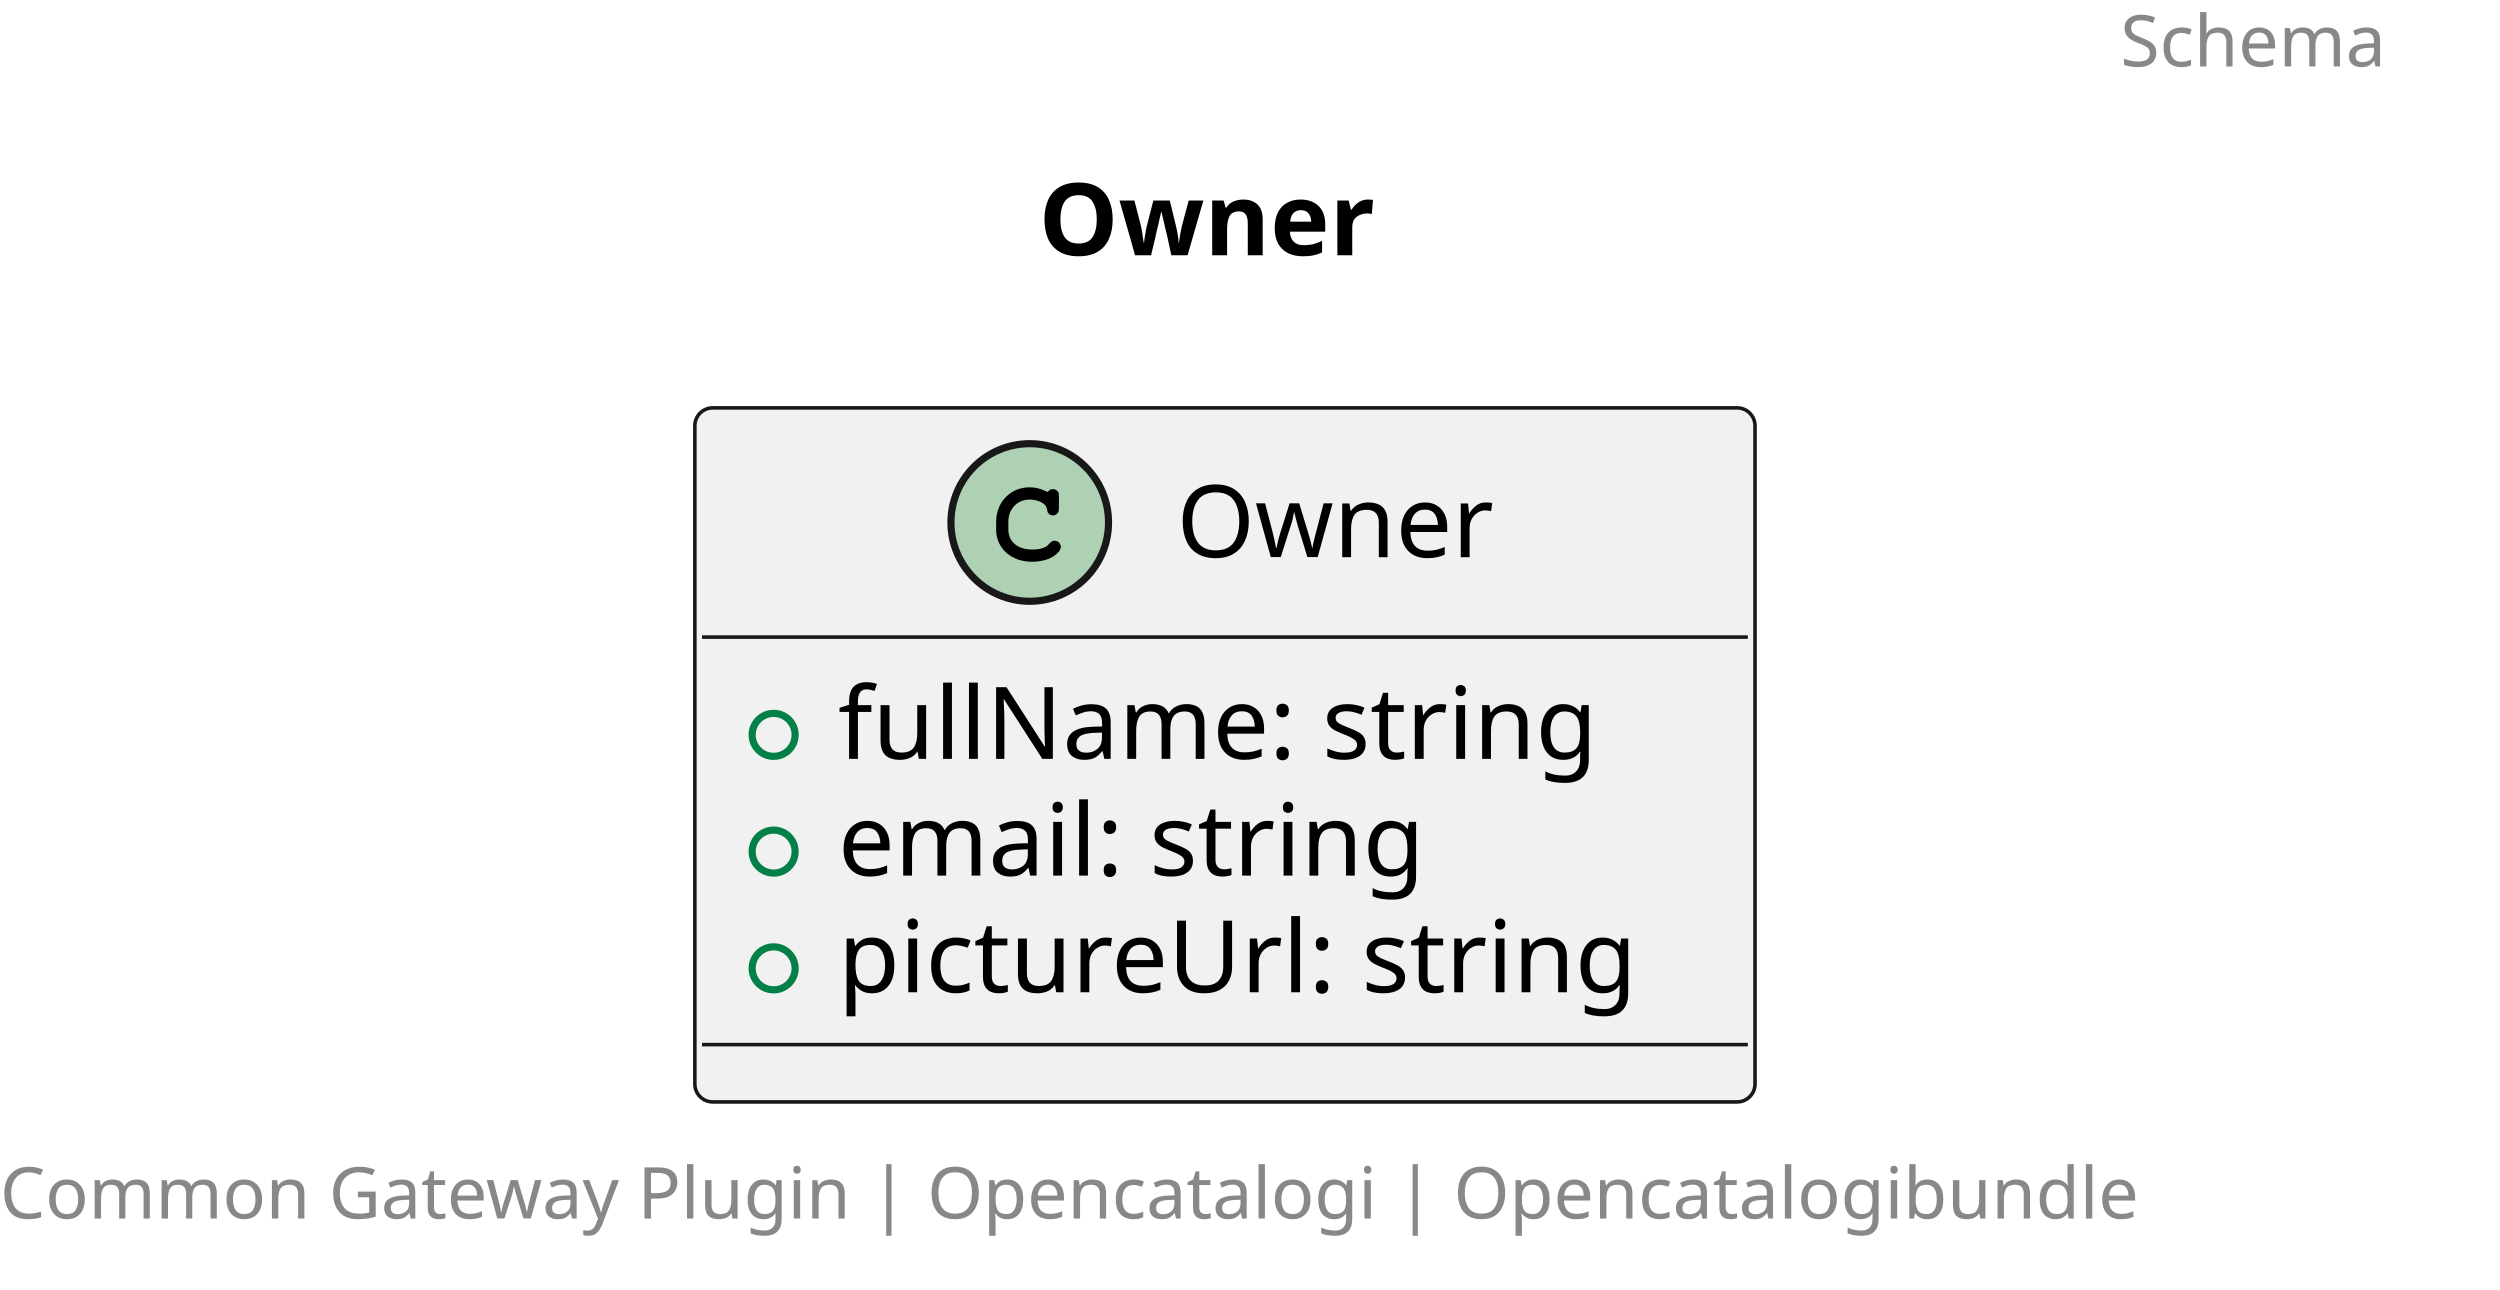
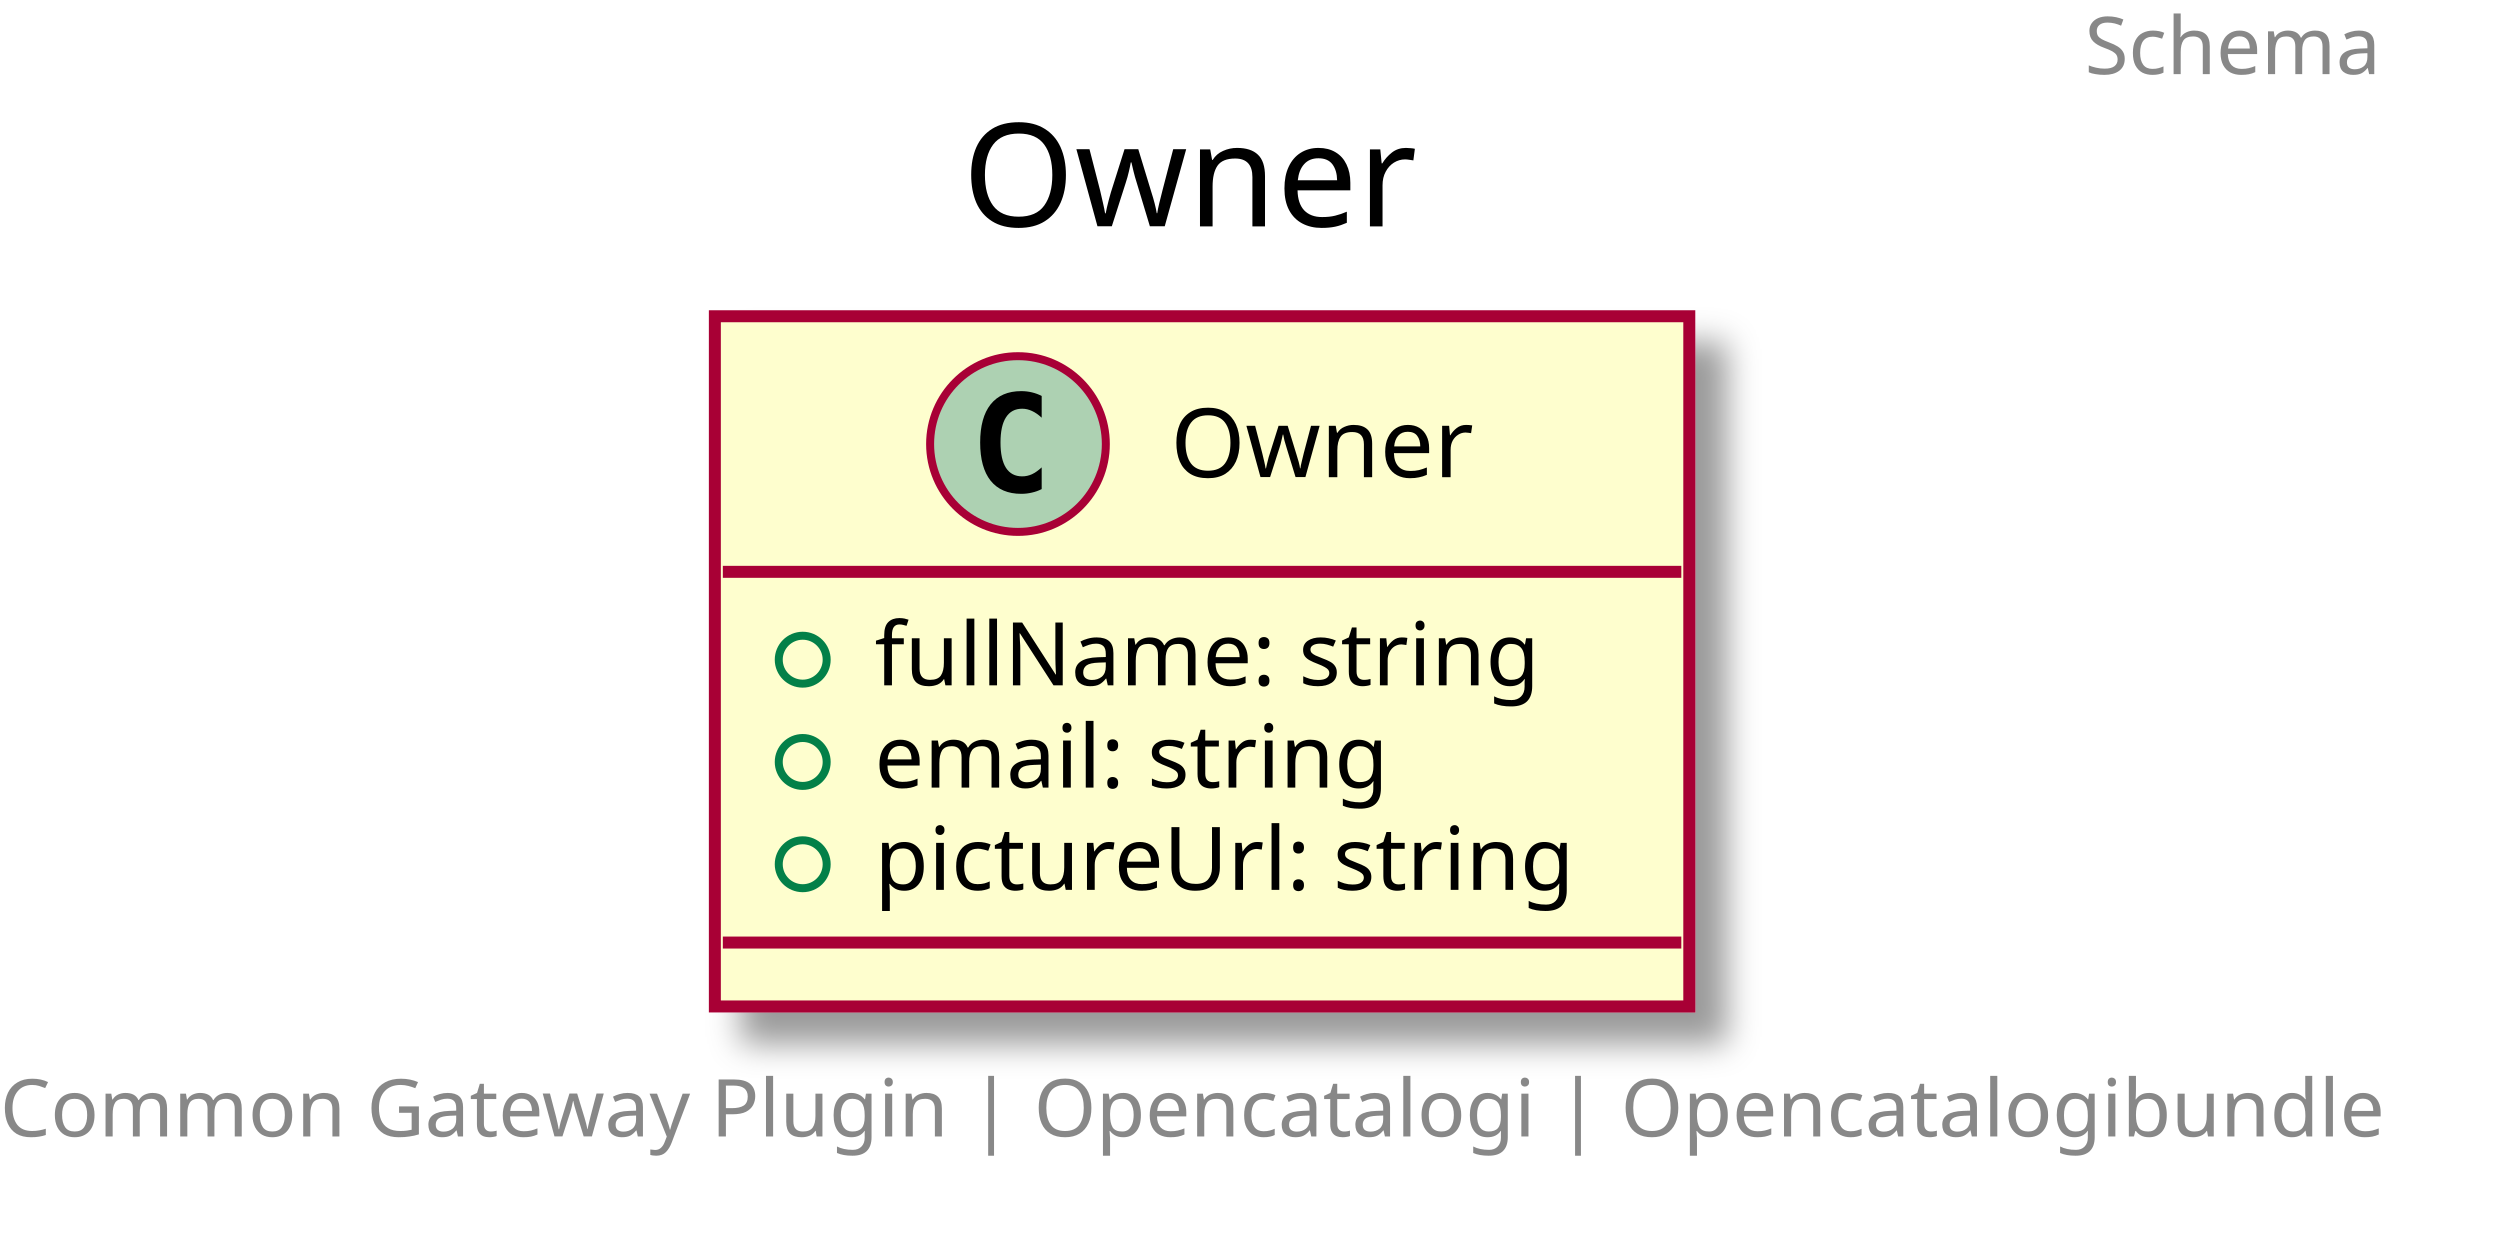
- <svg xmlns="http://www.w3.org/2000/svg" contentStyleType="text/css" height="180px" preserveAspectRatio="none" style="width:349px;height:180px;background:#FFFFFF;" version="1.1" viewBox="0 0 349 180" width="349px" zoomAndPan="magnify">
-   <defs />
+ <svg xmlns="http://www.w3.org/2000/svg" contentScriptType="application/ecmascript" contentStyleType="text/css" height="155px" preserveAspectRatio="none" style="width:313px;height:155px;" version="1.1" viewBox="0 0 313 155" width="313px" zoomAndPan="magnify">
+   <defs>
+     <filter height="300%" id="f1g3binpo83yfn" width="300%" x="-1" y="-1">
+       <feGaussianBlur result="blurOut" stdDeviation="2.0" />
+       <feColorMatrix in="blurOut" result="blurOut2" type="matrix" values="0 0 0 0 0 0 0 0 0 0 0 0 0 0 0 0 0 0 .4 0" />
+       <feOffset dx="4.0" dy="4.0" in="blurOut2" result="blurOut3" />
+       <feBlend in="SourceGraphic" in2="blurOut3" mode="normal" />
+     </filter>
+   </defs>
  <g>
-     <text fill="#888888" font-family="sans-serif" font-size="10" lengthAdjust="spacing" textLength="45" x="296" y="9.282">Schema</text>
-     <text fill="#000000" font-family="sans-serif" font-size="14" font-weight="bold" lengthAdjust="spacing" textLength="51" x="145" y="35.636">Owner</text>
-     <g id="elem_Owner">
-       <rect codeLine="5" fill="#F1F1F1" height="96.891" id="Owner" rx="2.5" ry="2.5" style="stroke:#181818;stroke-width:0.5;" width="148" x="97" y="56.938" />
-       <ellipse cx="143.75" cy="72.938" fill="#ADD1B2" rx="11" ry="11" style="stroke:#181818;stroke-width:1.0;" />
-       <path d="M146.094,68.609 C145.156,68.172 144.562,68.031 143.688,68.031 C141.062,68.031 139.062,70.109 139.062,72.828 L139.062,73.953 C139.062,76.531 141.172,78.422 144.062,78.422 C145.281,78.422 146.438,78.125 147.188,77.578 C147.766,77.172 148.094,76.719 148.094,76.328 C148.094,75.875 147.703,75.484 147.234,75.484 C147.016,75.484 146.812,75.562 146.625,75.75 C146.172,76.234 146.172,76.234 145.984,76.328 C145.562,76.594 144.875,76.719 144.109,76.719 C142.062,76.719 140.766,75.625 140.766,73.922 L140.766,72.828 C140.766,71.047 142.016,69.734 143.75,69.734 C144.328,69.734 144.938,69.891 145.406,70.141 C145.891,70.422 146.062,70.641 146.156,71.047 C146.219,71.453 146.25,71.578 146.391,71.703 C146.531,71.844 146.766,71.953 146.984,71.953 C147.25,71.953 147.516,71.812 147.688,71.594 C147.797,71.438 147.828,71.25 147.828,70.828 L147.828,69.406 C147.828,68.969 147.812,68.844 147.719,68.688 C147.562,68.422 147.281,68.281 146.984,68.281 C146.688,68.281 146.484,68.375 146.266,68.688 L146.094,68.609 Z " fill="#000000" />
-       <text fill="#000000" font-family="sans-serif" font-size="14" lengthAdjust="spacing" textLength="46" x="164.25" y="77.784">Owner</text>
-       <line style="stroke:#181818;stroke-width:0.5;" x1="98" x2="244" y1="88.938" y2="88.938" />
-       <ellipse cx="108" cy="102.586" fill="none" rx="3" ry="3" style="stroke:#038048;stroke-width:1.0;" />
-       <text fill="#000000" font-family="sans-serif" font-size="14" lengthAdjust="spacing" textLength="114" x="117" y="105.933">fullName: string</text>
-       <ellipse cx="108" cy="118.883" fill="none" rx="3" ry="3" style="stroke:#038048;stroke-width:1.0;" />
-       <text fill="#000000" font-family="sans-serif" font-size="14" lengthAdjust="spacing" textLength="90" x="117" y="122.23">email: string</text>
-       <ellipse cx="108" cy="135.18" fill="none" rx="3" ry="3" style="stroke:#038048;stroke-width:1.0;" />
-       <text fill="#000000" font-family="sans-serif" font-size="14" lengthAdjust="spacing" textLength="122" x="117" y="138.526">pictureUrl: string</text>
-       <line style="stroke:#181818;stroke-width:0.5;" x1="98" x2="244" y1="145.828" y2="145.828" />
-     </g>
-     <text fill="#888888" font-family="sans-serif" font-size="10" lengthAdjust="spacing" textLength="341" x="0" y="170.11">Common Gateway Plugin | Opencatalogi | Opencatalogibundle</text>
+     <text fill="#888888" font-family="sans-serif" font-size="10" lengthAdjust="spacingAndGlyphs" textLength="40" x="261" y="9.282">Schema</text>
+     <text fill="#000000" font-family="sans-serif" font-size="18" lengthAdjust="spacingAndGlyphs" textLength="60" x="120.5" y="28.349">Owner</text>
+     <rect fill="#FEFECE" filter="url(#f1g3binpo83yfn)" height="86.414" id="Owner" style="stroke: #A80036; stroke-width: 1.5;" width="122" x="89.5" y="39.594" />
+     <ellipse cx="127.45" cy="55.594" fill="#ADD1B2" rx="11" ry="11" style="stroke: #A80036; stroke-width: 1.0;" />
+     <path d="M130.419,61.234 Q129.841,61.531 129.2,61.672 Q128.559,61.828 127.856,61.828 Q125.356,61.828 124.028,60.188 Q122.716,58.531 122.716,55.406 Q122.716,52.281 124.028,50.625 Q125.356,48.969 127.856,48.969 Q128.559,48.969 129.2,49.125 Q129.856,49.281 130.419,49.578 L130.419,52.297 Q129.794,51.719 129.2,51.453 Q128.606,51.172 127.981,51.172 Q126.638,51.172 125.95,52.25 Q125.263,53.312 125.263,55.406 Q125.263,57.5 125.95,58.578 Q126.638,59.641 127.981,59.641 Q128.606,59.641 129.2,59.375 Q129.794,59.094 130.419,58.516 L130.419,61.234 Z " />
+     <text fill="#000000" font-family="sans-serif" font-size="12" lengthAdjust="spacingAndGlyphs" textLength="39" x="146.55" y="59.748">Owner</text>
+     <line style="stroke: #A80036; stroke-width: 1.5;" x1="90.5" x2="210.5" y1="71.594" y2="71.594" />
+     <ellipse cx="100.5" cy="82.594" fill="none" rx="3" ry="3" style="stroke: #038048; stroke-width: 1.0;" />
+     <text fill="#000000" font-family="sans-serif" font-size="11" lengthAdjust="spacingAndGlyphs" textLength="91" x="109.5" y="85.804">fullName: string</text>
+     <ellipse cx="100.5" cy="95.398" fill="none" rx="3" ry="3" style="stroke: #038048; stroke-width: 1.0;" />
+     <text fill="#000000" font-family="sans-serif" font-size="11" lengthAdjust="spacingAndGlyphs" textLength="72" x="109.5" y="98.609">email: string</text>
+     <ellipse cx="100.5" cy="108.203" fill="none" rx="3" ry="3" style="stroke: #038048; stroke-width: 1.0;" />
+     <text fill="#000000" font-family="sans-serif" font-size="11" lengthAdjust="spacingAndGlyphs" textLength="96" x="109.5" y="111.414">pictureUrl: string</text>
+     <line style="stroke: #A80036; stroke-width: 1.5;" x1="90.5" x2="210.5" y1="118.008" y2="118.008" />
+     <text fill="#888888" font-family="sans-serif" font-size="10" lengthAdjust="spacingAndGlyphs" textLength="301" x="0" y="142.29">Common Gateway Plugin | Opencatalogi | Opencatalogibundle</text>
  </g>
</svg>
